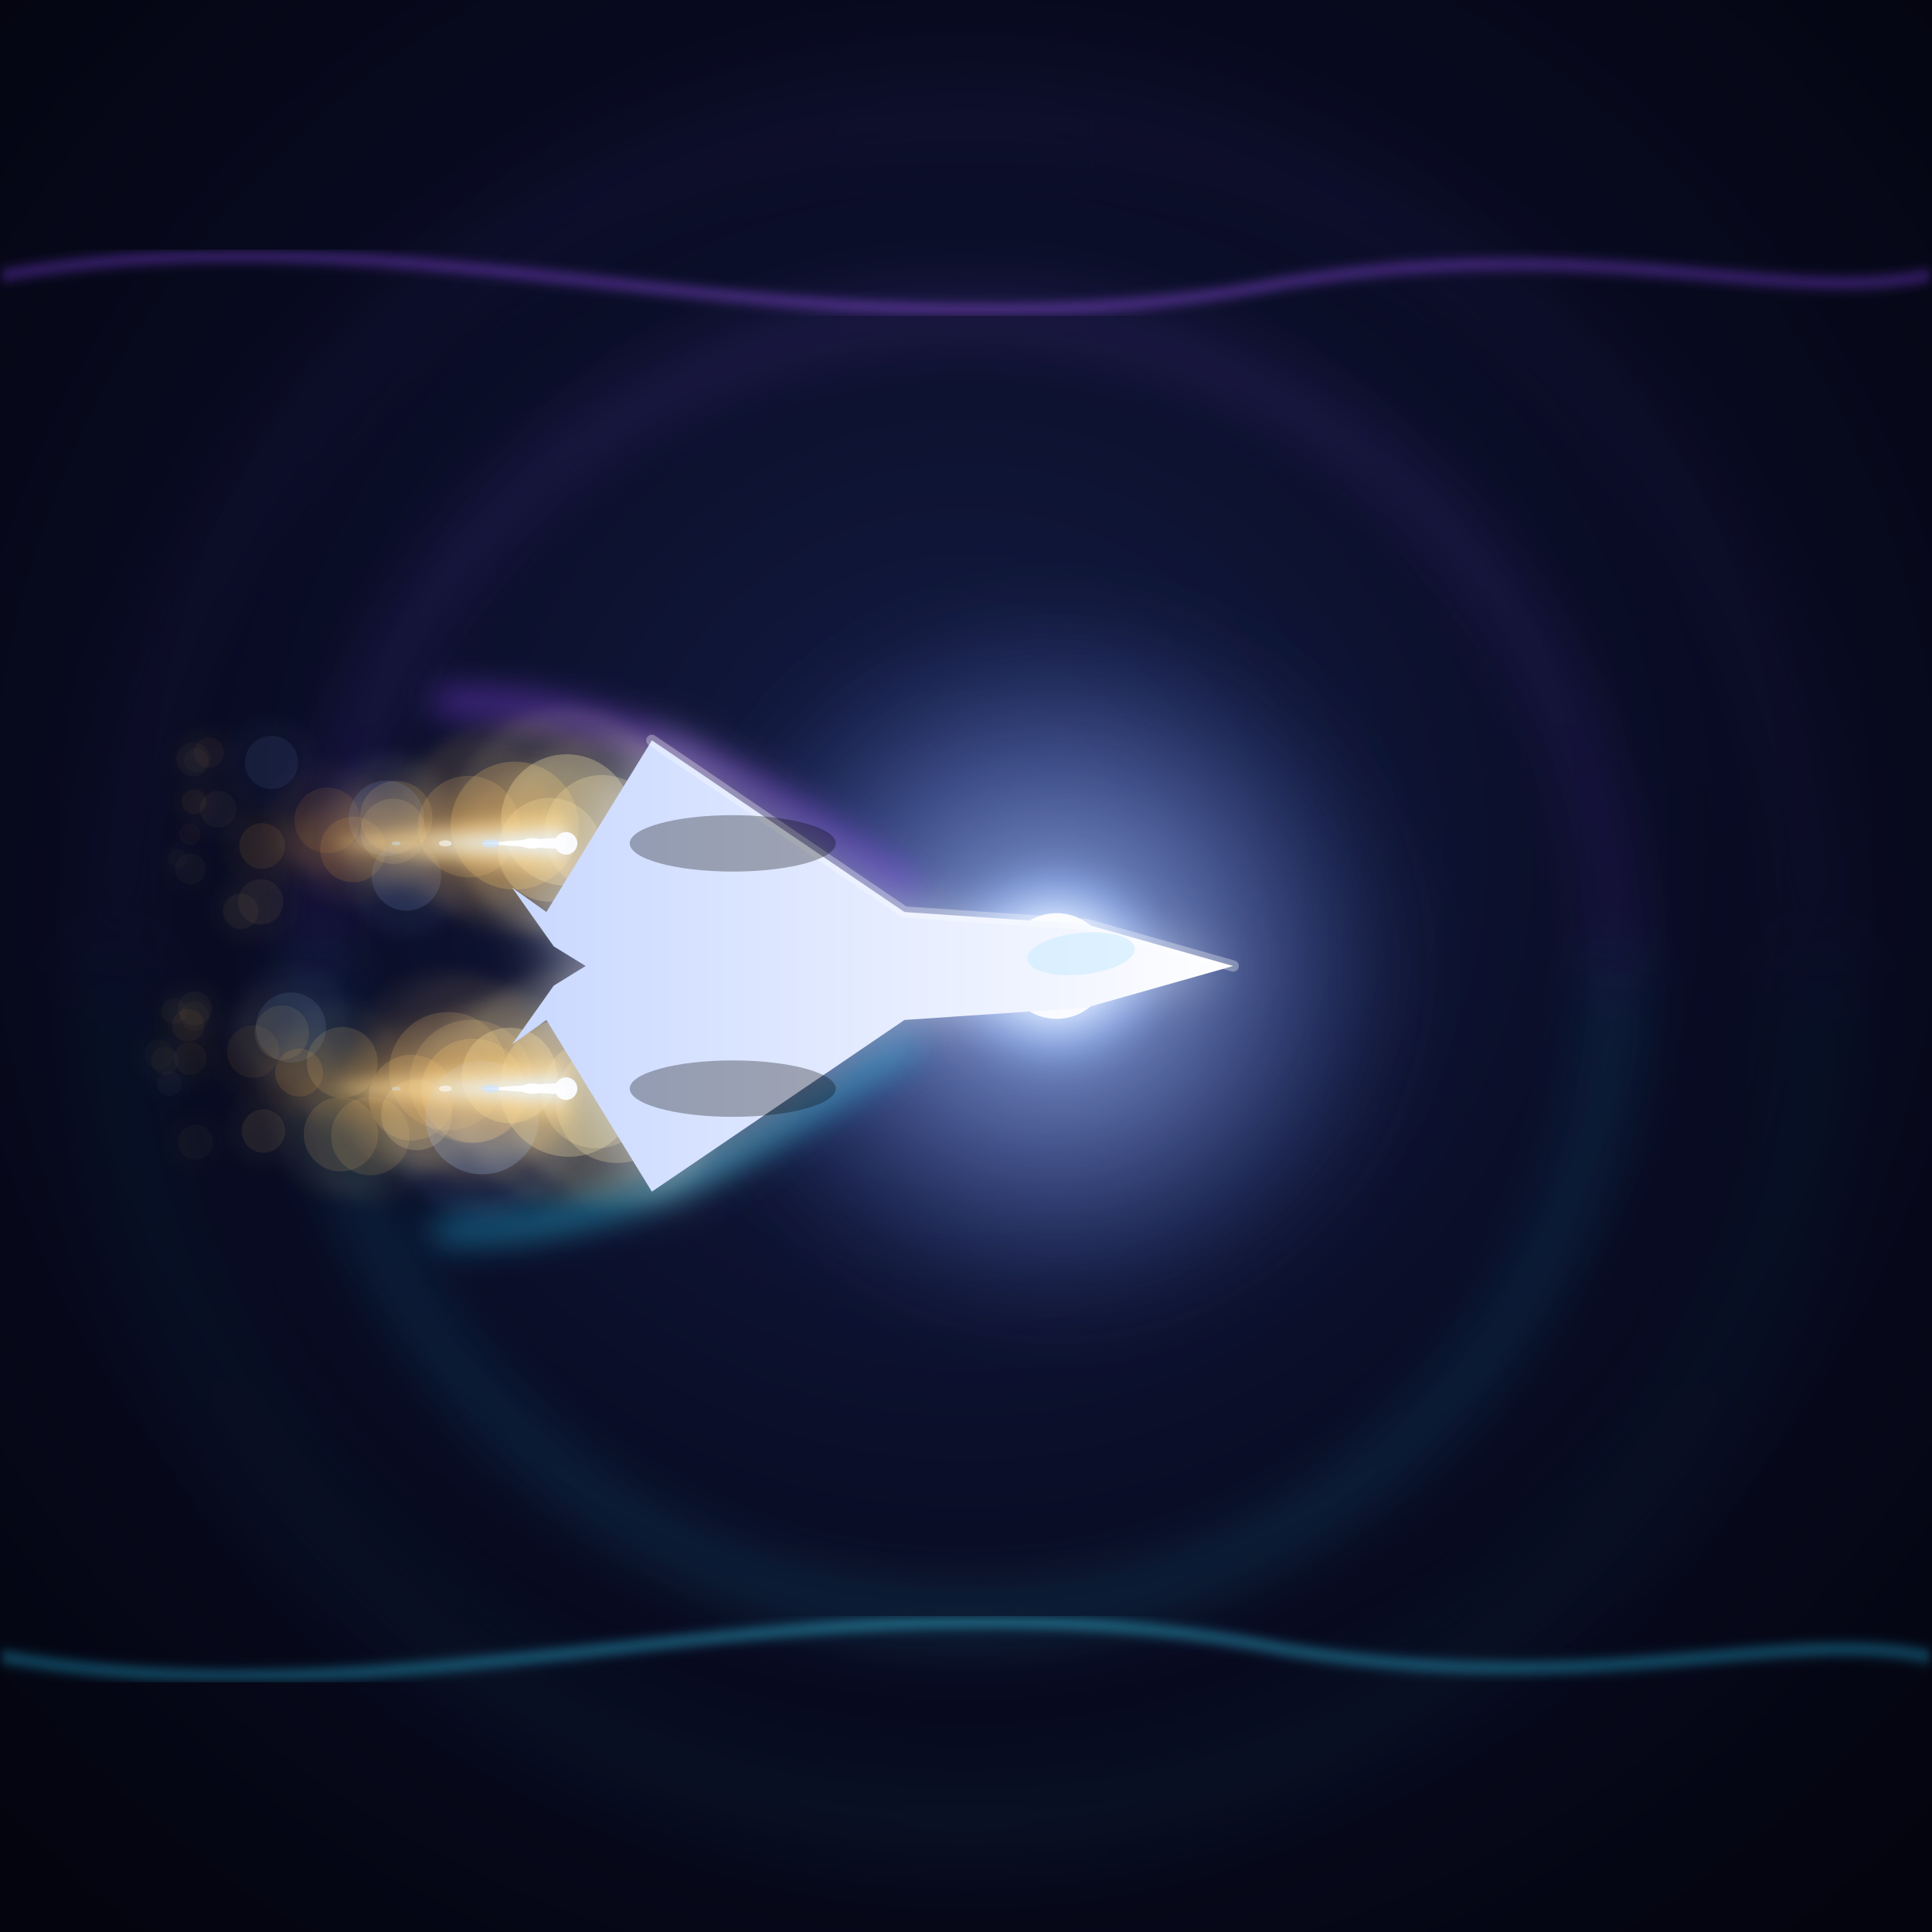
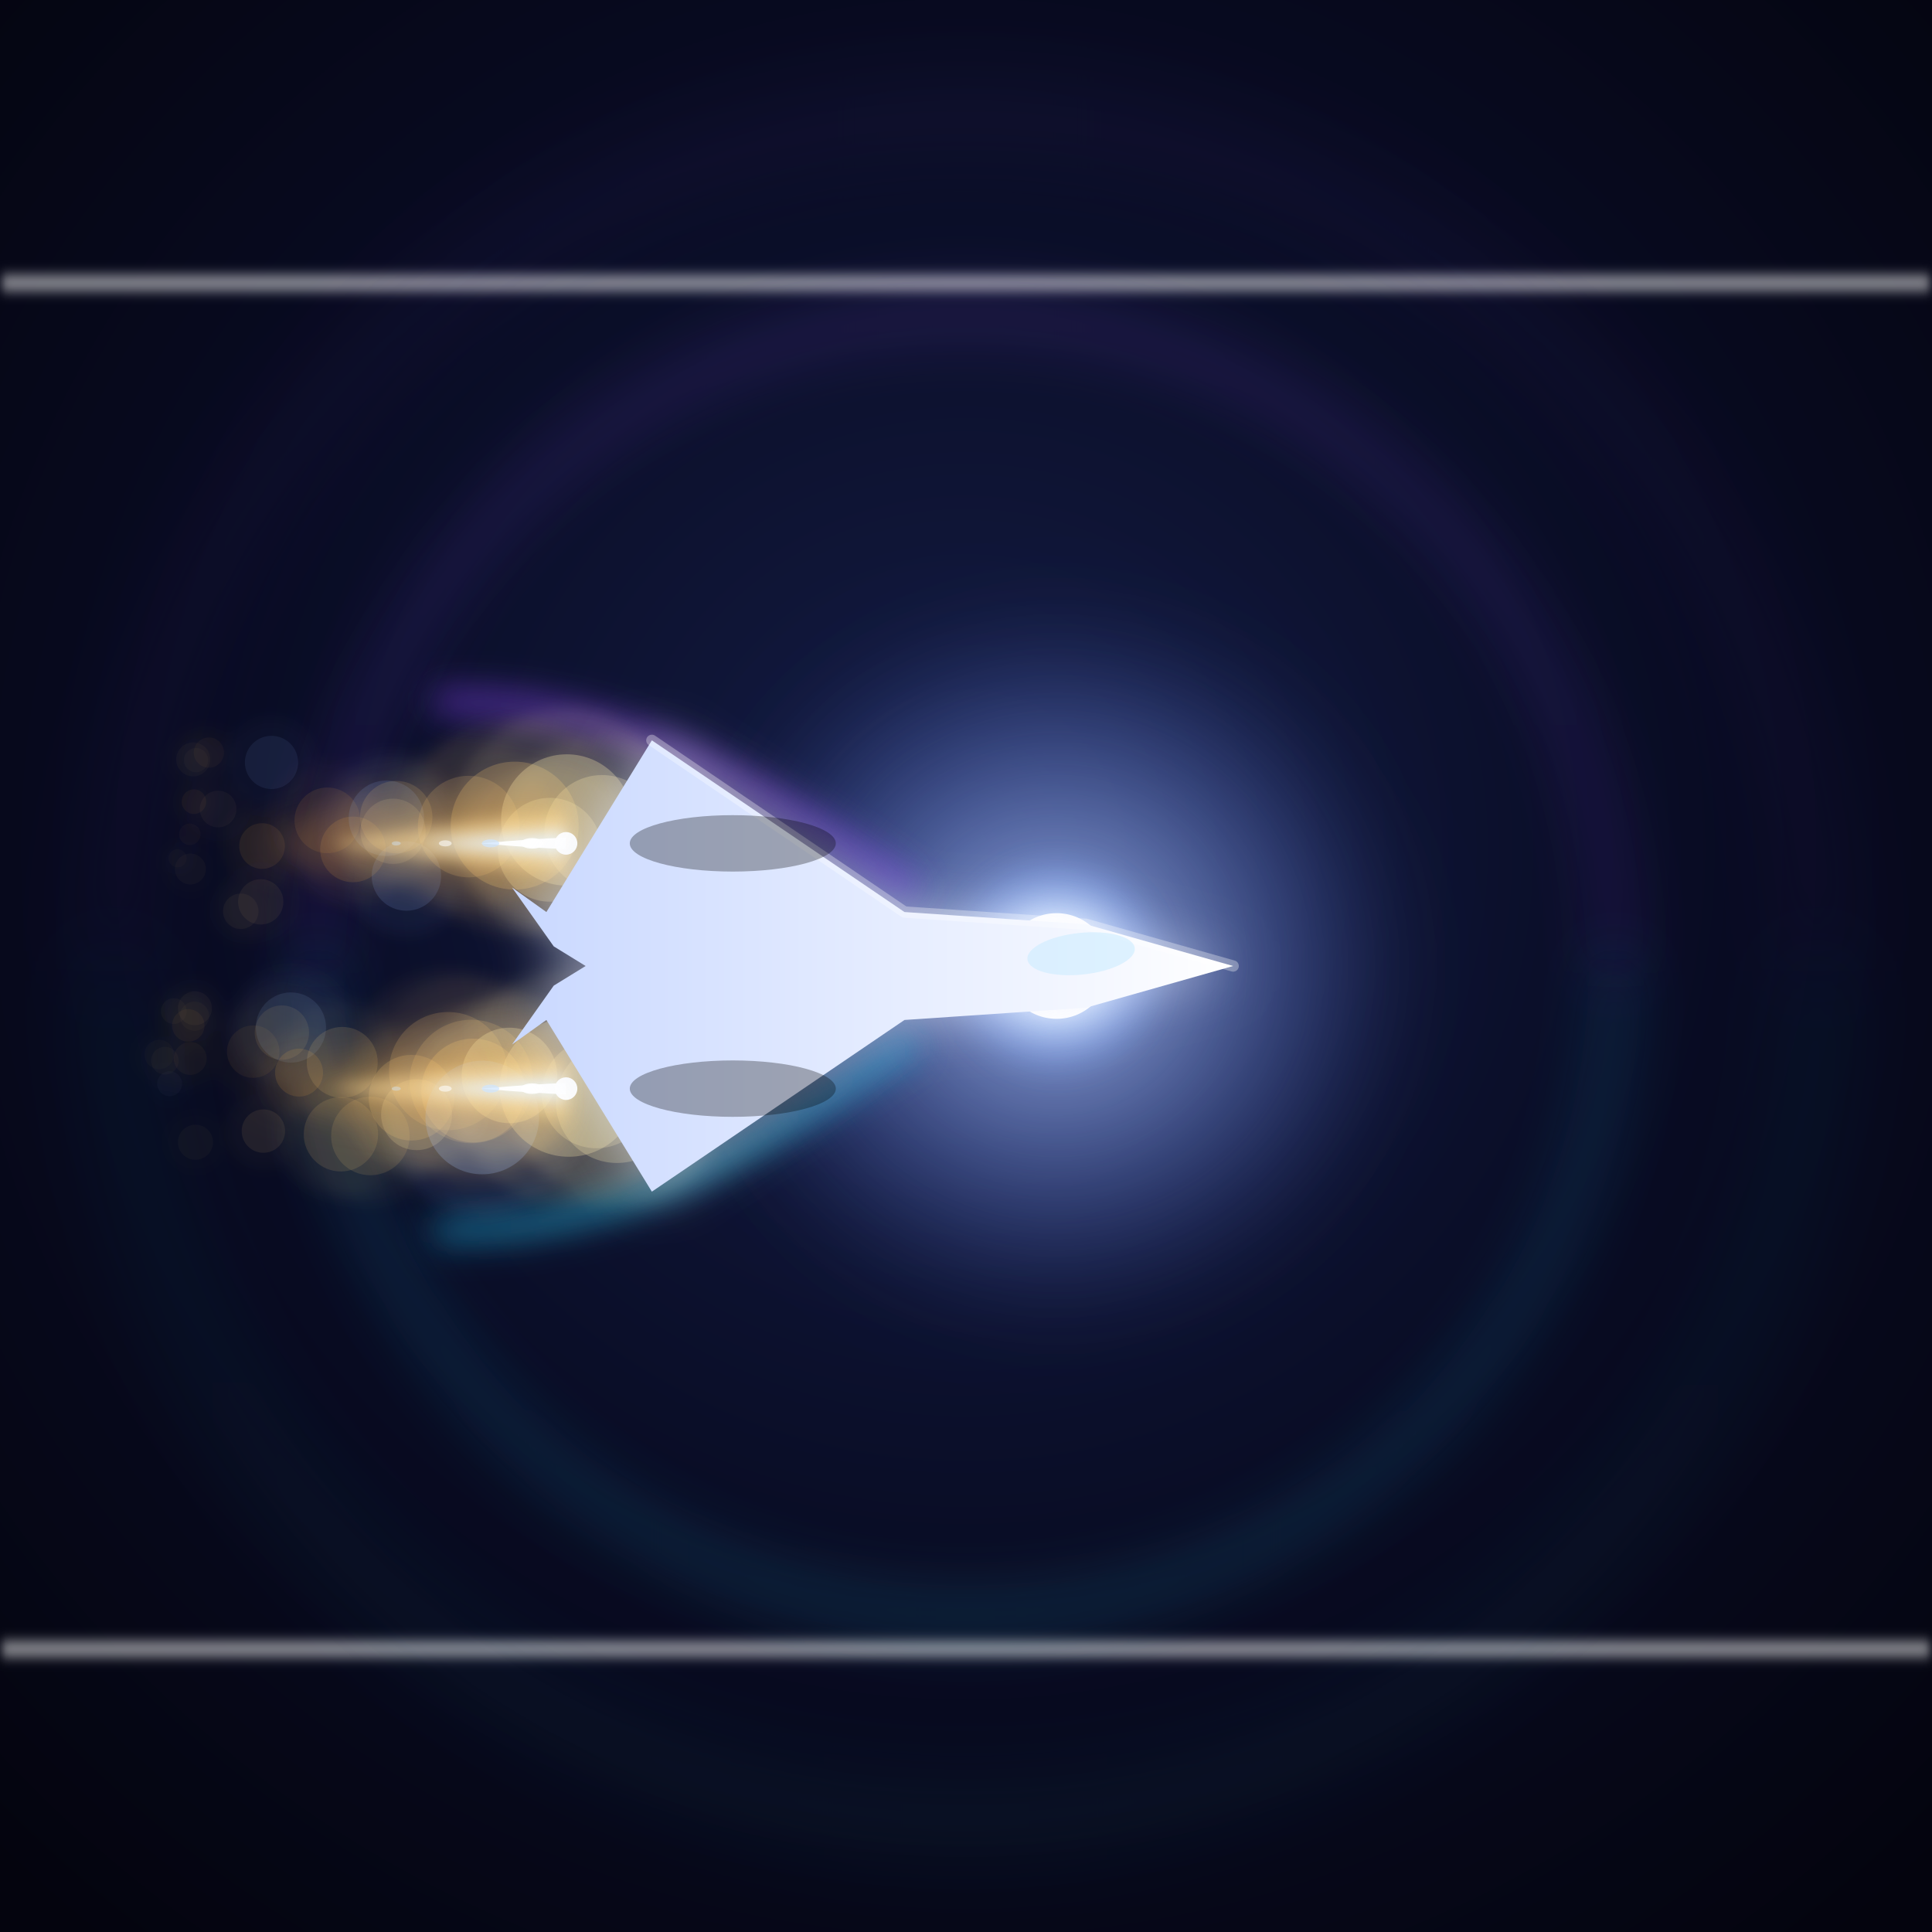
<svg xmlns="http://www.w3.org/2000/svg" width="1024" height="1024" viewBox="0 0 1024 1024">
  <defs>
    <radialGradient id="bgGrd" cx="50%" cy="44%" r="72%">
      <stop offset="0%" stop-color="#141c44" />
      <stop offset="55%" stop-color="#080b22" />
      <stop offset="100%" stop-color="#04040e" />
    </radialGradient>
    <linearGradient id="purpleGrd" x1="0" y1="0" x2="1" y2="0">
      <stop offset="0%" stop-color="#7a3ce0" />
      <stop offset="50%" stop-color="#a75bff" />
      <stop offset="100%" stop-color="#7a3ce0" />
    </linearGradient>
    <linearGradient id="cyanGrd" x1="0" y1="0" x2="1" y2="0">
      <stop offset="0%" stop-color="#1aa8d6" />
      <stop offset="50%" stop-color="#3fe0ff" />
      <stop offset="100%" stop-color="#1aa8d6" />
    </linearGradient>
    <radialGradient id="coreGrd" cx="50%" cy="50%" r="50%">
      <stop offset="0%" stop-color="#ffffff" />
      <stop offset="35%" stop-color="#d7e8ff" />
      <stop offset="100%" stop-color="#6f9cff" stop-opacity="0" />
    </radialGradient>
    <radialGradient id="coreHalo" cx="50%" cy="50%" r="50%">
      <stop offset="0%" stop-color="#bcd4ff" stop-opacity="0.9" />
      <stop offset="100%" stop-color="#5b7fff" stop-opacity="0" />
    </radialGradient>
    <linearGradient id="shipGrd" x1="0" y1="0" x2="1" y2="0">
      <stop offset="0%" stop-color="#c9d8ff" />
      <stop offset="100%" stop-color="#ffffff" />
    </linearGradient>
    <filter id="blur0" x="-50%" y="-50%" width="200%" height="200%">
      <feGaussianBlur stdDeviation="22" />
    </filter>
    <filter id="blur1" x="-50%" y="-50%" width="200%" height="200%">
      <feGaussianBlur stdDeviation="16" />
    </filter>
    <filter id="coreBlur" x="-100%" y="-100%" width="300%" height="300%">
      <feGaussianBlur stdDeviation="26" />
    </filter>
    <filter id="coreBlurTight" x="-100%" y="-100%" width="300%" height="300%">
      <feGaussianBlur stdDeviation="6" />
    </filter>
    <filter id="trailBlur" x="-100%" y="-100%" width="300%" height="300%">
      <feGaussianBlur stdDeviation="9" />
    </filter>
    <filter id="shipGlow" x="-200%" y="-200%" width="500%" height="500%">
      <feGaussianBlur stdDeviation="14" />
    </filter>
    <filter id="flameBlur" x="-100%" y="-100%" width="300%" height="300%">
      <feGaussianBlur stdDeviation="4" />
    </filter>
    <filter id="abGlow" x="-150%" y="-150%" width="400%" height="400%">
      <feGaussianBlur stdDeviation="11" />
    </filter>
-     <filter id="wglow">
+     <filter id="wglow" filterUnits="userSpaceOnUse" x="-40" y="-40" width="1104" height="1104">
      <feGaussianBlur stdDeviation="3" />
    </filter>
  </defs>
  <rect width="1024" height="1024" fill="url(#bgGrd)" />
-   <path d="M -20,150 C 220,100 420,200 680,150 C 860,120 960,170 1044,140" fill="none" stroke="url(#purpleGrd)" stroke-width="5" stroke-linecap="round" opacity="0.5" filter="url(#wglow)" />
-   <path d="M -20,874 C 220,924 420,824 680,874 C 860,904 960,854 1044,884" fill="none" stroke="url(#cyanGrd)" stroke-width="5" stroke-linecap="round" opacity="0.5" filter="url(#wglow)" />
+   <path d="M -20,150 L 1044,150" fill="none" stroke="#ffffff" stroke-width="9" stroke-linecap="round" opacity="0.5" filter="url(#wglow)" />
+   <path d="M -20,874 L 1044,874" fill="none" stroke="#ffffff" stroke-width="9" stroke-linecap="round" opacity="0.5" filter="url(#wglow)" />
  <circle cx="560" cy="512" r="190" fill="url(#coreHalo)" filter="url(#coreBlur)" />
  <path d="M 60 512 A 452 452 0 0 1 964 512" fill="none" stroke="url(#purpleGrd)" stroke-width="6" stroke-linecap="round" opacity="0.28" filter="url(#blur0)" />
  <path d="M 964 512 A 452 452 0 0 1 60 512" fill="none" stroke="url(#cyanGrd)" stroke-width="6" stroke-linecap="round" opacity="0.28" filter="url(#blur0)" />
  <path d="M 168 512 A 344 344 0 0 1 856 512" fill="none" stroke="url(#purpleGrd)" stroke-width="8" stroke-linecap="round" opacity="0.4" filter="url(#blur1)" />
  <path d="M 856 512 A 344 344 0 0 1 168 512" fill="none" stroke="url(#cyanGrd)" stroke-width="8" stroke-linecap="round" opacity="0.4" filter="url(#blur1)" />
  <path d="M 236 372 C 340 372 420 430 480 470" fill="none" stroke="url(#purpleGrd)" stroke-width="14" stroke-linecap="round" opacity="0.55" filter="url(#trailBlur)" />
  <path d="M 236 652 C 340 652 420 594 480 554" fill="none" stroke="url(#cyanGrd)" stroke-width="14" stroke-linecap="round" opacity="0.55" filter="url(#trailBlur)" />
  <circle cx="560" cy="512" r="60" fill="url(#coreGrd)" filter="url(#coreBlurTight)" />
  <circle cx="560" cy="512" r="28" fill="#ffffff" />
  <g filter="url(#flameBlur)">
    <circle cx="94.1" cy="454.9" r="8.2" fill="#ffcf7a" opacity="0.01" />
    <circle cx="100.6" cy="442.2" r="9.7" fill="#ffb347" opacity="0.01" />
    <circle cx="100.9" cy="460.6" r="13.9" fill="#ffcf7a" opacity="0.01" />
    <circle cx="102.4" cy="402.5" r="15.3" fill="#ffcf7a" opacity="0.01" />
    <circle cx="103.9" cy="402.9" r="10.9" fill="#ffcf7a" opacity="0.01" />
    <circle cx="110.7" cy="398.9" r="13.6" fill="#ffb347" opacity="0.02" />
    <circle cx="102.8" cy="424.9" r="11.0" fill="#ffb347" opacity="0.02" />
    <circle cx="115.6" cy="428.8" r="16.5" fill="#ffcf7a" opacity="0.02" />
    <circle cx="127.6" cy="483.0" r="16.0" fill="#ffcf7a" opacity="0.02" />
    <circle cx="138.2" cy="478.0" r="20.4" fill="#ffcf7a" opacity="0.02" />
    <circle cx="138.9" cy="448.4" r="20.6" fill="#ffb347" opacity="0.03" />
    <circle cx="143.9" cy="404.1" r="24.0" fill="#8fb8ff" opacity="0.03" />
    <circle cx="173.5" cy="434.8" r="29.6" fill="#ffb347" opacity="0.04" />
    <circle cx="187.1" cy="450.2" r="29.6" fill="#ffb347" opacity="0.05" />
    <circle cx="204.8" cy="433.7" r="34.0" fill="#8fb8ff" opacity="0.05" />
    <circle cx="208.3" cy="440.6" r="29.4" fill="#ffe9a8" opacity="0.05" />
    <circle cx="210.0" cy="433.1" r="32.6" fill="#ffcf7a" opacity="0.05" />
    <circle cx="215.4" cy="464.3" r="31.3" fill="#8fb8ff" opacity="0.06" />
    <circle cx="248.4" cy="438.1" r="45.7" fill="#ffcf7a" opacity="0.06" />
    <circle cx="272.8" cy="437.6" r="57.6" fill="#ffcf7a" opacity="0.08" />
    <circle cx="291.4" cy="450.4" r="46.8" fill="#ffedb0" opacity="0.10" />
    <circle cx="300.4" cy="434.6" r="59.2" fill="#ffedb0" opacity="0.12" />
    <circle cx="319.1" cy="441.4" r="52.0" fill="#ffedb0" opacity="0.10" />
    <circle cx="84.4" cy="558.9" r="13.3" fill="#ffcf7a" opacity="0.01" />
    <circle cx="89.9" cy="574.4" r="11.2" fill="#a8c8ff" opacity="0.01" />
    <circle cx="87.4" cy="562.2" r="12.4" fill="#ffcf7a" opacity="0.01" />
    <circle cx="92.1" cy="535.9" r="11.6" fill="#ffcf7a" opacity="0.01" />
    <circle cx="103.1" cy="538.6" r="13.1" fill="#ffcf7a" opacity="0.01" />
    <circle cx="99.8" cy="543.5" r="14.6" fill="#ffb347" opacity="0.02" />
    <circle cx="100.8" cy="561.0" r="14.8" fill="#ffb347" opacity="0.02" />
    <circle cx="103.3" cy="534.4" r="15.3" fill="#ffcf7a" opacity="0.02" />
    <circle cx="103.6" cy="605.4" r="15.8" fill="#ffcf7a" opacity="0.01" />
    <circle cx="139.6" cy="599.5" r="19.6" fill="#ffcf7a" opacity="0.03" />
    <circle cx="134.2" cy="557.4" r="23.6" fill="#ffb347" opacity="0.02" />
    <circle cx="149.4" cy="547.3" r="24.5" fill="#ffcf7a" opacity="0.04" />
    <circle cx="154.2" cy="544.6" r="31.6" fill="#a8c8ff" opacity="0.04" />
    <circle cx="158.5" cy="568.5" r="21.6" fill="#ffb347" opacity="0.05" />
    <circle cx="180.7" cy="601.2" r="33.5" fill="#ffcf7a" opacity="0.05" />
    <circle cx="181.4" cy="563.1" r="32.0" fill="#ffcf7a" opacity="0.05" />
    <circle cx="196.3" cy="602.1" r="35.4" fill="#ffcf7a" opacity="0.05" />
    <circle cx="220.8" cy="590.8" r="32.0" fill="#ffe9a8" opacity="0.07" />
    <circle cx="218.1" cy="581.8" r="38.6" fill="#ffcf7a" opacity="0.07" />
    <circle cx="237.5" cy="567.7" r="53.2" fill="#ffcf7a" opacity="0.06" />
    <circle cx="250.8" cy="578.0" r="46.8" fill="#ffcf7a" opacity="0.08" />
    <circle cx="249.8" cy="573.2" r="55.6" fill="#ffcf7a" opacity="0.06" />
    <circle cx="255.6" cy="592.3" r="51.2" fill="#a8c8ff" opacity="0.09" />
    <circle cx="270.0" cy="570.0" r="43.0" fill="#ffedb0" opacity="0.11" />
    <circle cx="301.5" cy="576.4" r="62.4" fill="#ffedb0" opacity="0.11" />
    <circle cx="316.1" cy="579.6" r="49.3" fill="#ffedb0" opacity="0.09" />
    <circle cx="327.0" cy="584.0" r="55.1" fill="#ffedb0" opacity="0.10" />
  </g>
  <circle cx="94.1" cy="454.9" r="4.8" fill="#ffcf7a" opacity="0.02" />
  <circle cx="100.6" cy="442.2" r="5.7" fill="#ffb347" opacity="0.03" />
  <circle cx="100.9" cy="460.6" r="8.2" fill="#ffcf7a" opacity="0.03" />
  <circle cx="102.4" cy="402.5" r="9.0" fill="#ffcf7a" opacity="0.03" />
  <circle cx="103.9" cy="402.9" r="6.4" fill="#ffcf7a" opacity="0.03" />
  <circle cx="110.7" cy="398.9" r="8.0" fill="#ffb347" opacity="0.04" />
  <circle cx="102.8" cy="424.9" r="6.5" fill="#ffb347" opacity="0.05" />
  <circle cx="115.6" cy="428.8" r="9.7" fill="#ffcf7a" opacity="0.04" />
  <circle cx="127.6" cy="483.0" r="9.4" fill="#ffcf7a" opacity="0.05" />
  <circle cx="138.2" cy="478.0" r="12.0" fill="#ffcf7a" opacity="0.06" />
  <circle cx="138.9" cy="448.4" r="12.1" fill="#ffb347" opacity="0.08" />
  <circle cx="143.9" cy="404.1" r="14.1" fill="#8fb8ff" opacity="0.08" />
  <circle cx="173.5" cy="434.8" r="17.4" fill="#ffb347" opacity="0.09" />
  <circle cx="187.1" cy="450.2" r="17.4" fill="#ffb347" opacity="0.12" />
  <circle cx="204.8" cy="433.7" r="20.0" fill="#8fb8ff" opacity="0.13" />
  <circle cx="208.3" cy="440.6" r="17.3" fill="#ffe9a8" opacity="0.12" />
  <circle cx="210.0" cy="433.1" r="19.2" fill="#ffcf7a" opacity="0.13" />
  <circle cx="215.4" cy="464.3" r="18.4" fill="#8fb8ff" opacity="0.14" />
  <circle cx="248.4" cy="438.1" r="26.9" fill="#ffcf7a" opacity="0.16" />
  <circle cx="272.8" cy="437.6" r="33.9" fill="#ffcf7a" opacity="0.21" />
  <circle cx="291.4" cy="450.4" r="27.5" fill="#ffedb0" opacity="0.24" />
  <circle cx="300.4" cy="434.6" r="34.8" fill="#ffedb0" opacity="0.29" />
  <circle cx="319.1" cy="441.4" r="30.6" fill="#ffedb0" opacity="0.25" />
  <circle cx="84.4" cy="558.9" r="7.8" fill="#ffcf7a" opacity="0.02" />
  <circle cx="89.9" cy="574.4" r="6.6" fill="#a8c8ff" opacity="0.03" />
  <circle cx="87.4" cy="562.2" r="7.3" fill="#ffcf7a" opacity="0.03" />
  <circle cx="92.1" cy="535.9" r="6.8" fill="#ffcf7a" opacity="0.03" />
  <circle cx="103.1" cy="538.6" r="7.7" fill="#ffcf7a" opacity="0.03" />
  <circle cx="99.8" cy="543.5" r="8.6" fill="#ffb347" opacity="0.05" />
  <circle cx="100.8" cy="561.0" r="8.7" fill="#ffb347" opacity="0.04" />
  <circle cx="103.3" cy="534.4" r="9.0" fill="#ffcf7a" opacity="0.04" />
  <circle cx="103.6" cy="605.4" r="9.3" fill="#ffcf7a" opacity="0.03" />
  <circle cx="139.6" cy="599.5" r="11.5" fill="#ffcf7a" opacity="0.08" />
  <circle cx="134.2" cy="557.4" r="13.9" fill="#ffb347" opacity="0.06" />
  <circle cx="149.4" cy="547.3" r="14.4" fill="#ffcf7a" opacity="0.09" />
  <circle cx="154.2" cy="544.6" r="18.6" fill="#a8c8ff" opacity="0.10" />
  <circle cx="158.5" cy="568.5" r="12.7" fill="#ffb347" opacity="0.12" />
  <circle cx="180.7" cy="601.2" r="19.7" fill="#ffcf7a" opacity="0.12" />
  <circle cx="181.4" cy="563.1" r="18.8" fill="#ffcf7a" opacity="0.13" />
  <circle cx="196.3" cy="602.1" r="20.8" fill="#ffcf7a" opacity="0.12" />
  <circle cx="220.8" cy="590.8" r="18.8" fill="#ffe9a8" opacity="0.18" />
  <circle cx="218.1" cy="581.8" r="22.7" fill="#ffcf7a" opacity="0.17" />
  <circle cx="237.5" cy="567.7" r="31.3" fill="#ffcf7a" opacity="0.16" />
  <circle cx="250.8" cy="578.0" r="27.5" fill="#ffcf7a" opacity="0.21" />
  <circle cx="249.8" cy="573.2" r="32.7" fill="#ffcf7a" opacity="0.16" />
  <circle cx="255.6" cy="592.3" r="30.1" fill="#a8c8ff" opacity="0.22" />
  <circle cx="270.0" cy="570.0" r="25.3" fill="#ffedb0" opacity="0.28" />
  <circle cx="301.5" cy="576.4" r="36.7" fill="#ffedb0" opacity="0.27" />
  <circle cx="316.1" cy="579.6" r="29.0" fill="#ffedb0" opacity="0.23" />
  <circle cx="327.0" cy="584.0" r="32.4" fill="#ffedb0" opacity="0.24" />
  <path d="M 300.0 419.0 Q 240.5 423.2 130.0 447.0 Q 240.5 470.8 300.0 475.0 Z" fill="#ffb347" opacity="0.30" filter="url(#abGlow)" />
  <path d="M 300.0 431.0 Q 256.2 433.4 175.0 447.0 Q 256.2 460.6 300.0 463.0 Z" fill="#ffdf9e" opacity="0.55" filter="url(#flameBlur)" />
  <path d="M 300.0 440.0 Q 272.0 441.1 220.0 447.0 Q 272.0 452.9 300.0 454.0 Z" fill="#eaf6ff" opacity="0.85" filter="url(#flameBlur)" />
  <path d="M 300.0 444.0 Q 284.2 444.4 255.0 447.0 Q 284.2 449.6 300.0 450.0 Z" fill="#ffffff" opacity="0.95" />
  <ellipse cx="282.0" cy="447.0" rx="6" ry="2.8" fill="#ffffff" opacity="0.90" />
  <ellipse cx="260.0" cy="447.0" rx="4.6" ry="2.1" fill="#cfe6ff" opacity="0.70" />
  <ellipse cx="236.0" cy="447.0" rx="3.4" ry="1.6" fill="#ffffff" opacity="0.55" />
  <ellipse cx="210.0" cy="447.0" rx="2.4" ry="1.1" fill="#cfe6ff" opacity="0.40" />
  <circle cx="300.0" cy="447.0" r="6" fill="#ffffff" opacity="0.95" />
  <path d="M 300.0 549.0 Q 240.5 553.2 130.0 577.0 Q 240.5 600.8 300.0 605.0 Z" fill="#ffb347" opacity="0.30" filter="url(#abGlow)" />
  <path d="M 300.0 561.0 Q 256.2 563.4 175.0 577.0 Q 256.2 590.6 300.0 593.0 Z" fill="#ffdf9e" opacity="0.55" filter="url(#flameBlur)" />
  <path d="M 300.0 570.0 Q 272.0 571.0 220.0 577.0 Q 272.0 583.0 300.0 584.0 Z" fill="#eaf6ff" opacity="0.85" filter="url(#flameBlur)" />
  <path d="M 300.0 574.0 Q 284.2 574.5 255.0 577.0 Q 284.2 579.5 300.0 580.0 Z" fill="#ffffff" opacity="0.95" />
  <ellipse cx="282.0" cy="577.0" rx="6" ry="2.8" fill="#ffffff" opacity="0.90" />
  <ellipse cx="260.0" cy="577.0" rx="4.6" ry="2.1" fill="#cfe6ff" opacity="0.70" />
  <ellipse cx="236.0" cy="577.0" rx="3.4" ry="1.6" fill="#ffffff" opacity="0.55" />
  <ellipse cx="210.0" cy="577.0" rx="2.4" ry="1.1" fill="#cfe6ff" opacity="0.40" />
  <circle cx="300.0" cy="577.0" r="6" fill="#ffffff" opacity="0.95" />
  <g transform="translate(430,512)">
    <path d="M 223.6 0 L 145.6 -22.1 L 49.4 -28.6 L -84.5 -119.6 L -140.4 -28.6 L -158.6 -41.6 L -136.5 -10.4 L -119.6 0 L -136.5 10.4 L -158.6 41.6 L -140.4 28.6 L -84.5 119.6 L 49.4 28.6 L 145.6 22.1 Z" fill="#e8eeff" filter="url(#shipGlow)" opacity="0.55" />
    <path d="M 223.6 0 L 145.6 -22.1 L 49.4 -28.6 L -84.5 -119.6 L -140.4 -28.6 L -158.6 -41.6 L -136.5 -10.4 L -119.6 0 L -136.5 10.4 L -158.6 41.6 L -140.4 28.6 L -84.5 119.6 L 49.4 28.6 L 145.6 22.1 Z" fill="url(#shipGrd)" />
    <path d="M 223.6 0 L 145.6 -22.1 L 49.4 -28.6 L -84.5 -119.6" fill="none" stroke="rgba(255,255,255,0.32)" stroke-width="6" stroke-linejoin="round" stroke-linecap="round" />
    <ellipse cx="-41.6" cy="-65" rx="54.6" ry="14.95" fill="rgba(0,0,0,0.3)" />
    <ellipse cx="-41.6" cy="65" rx="54.6" ry="14.95" fill="rgba(0,0,0,0.3)" />
    <ellipse cx="143" cy="-6.5" rx="28.6" ry="11.05" transform="rotate(-6 143 -6.5)" fill="rgba(200,235,255,0.55)" />
  </g>
</svg>
